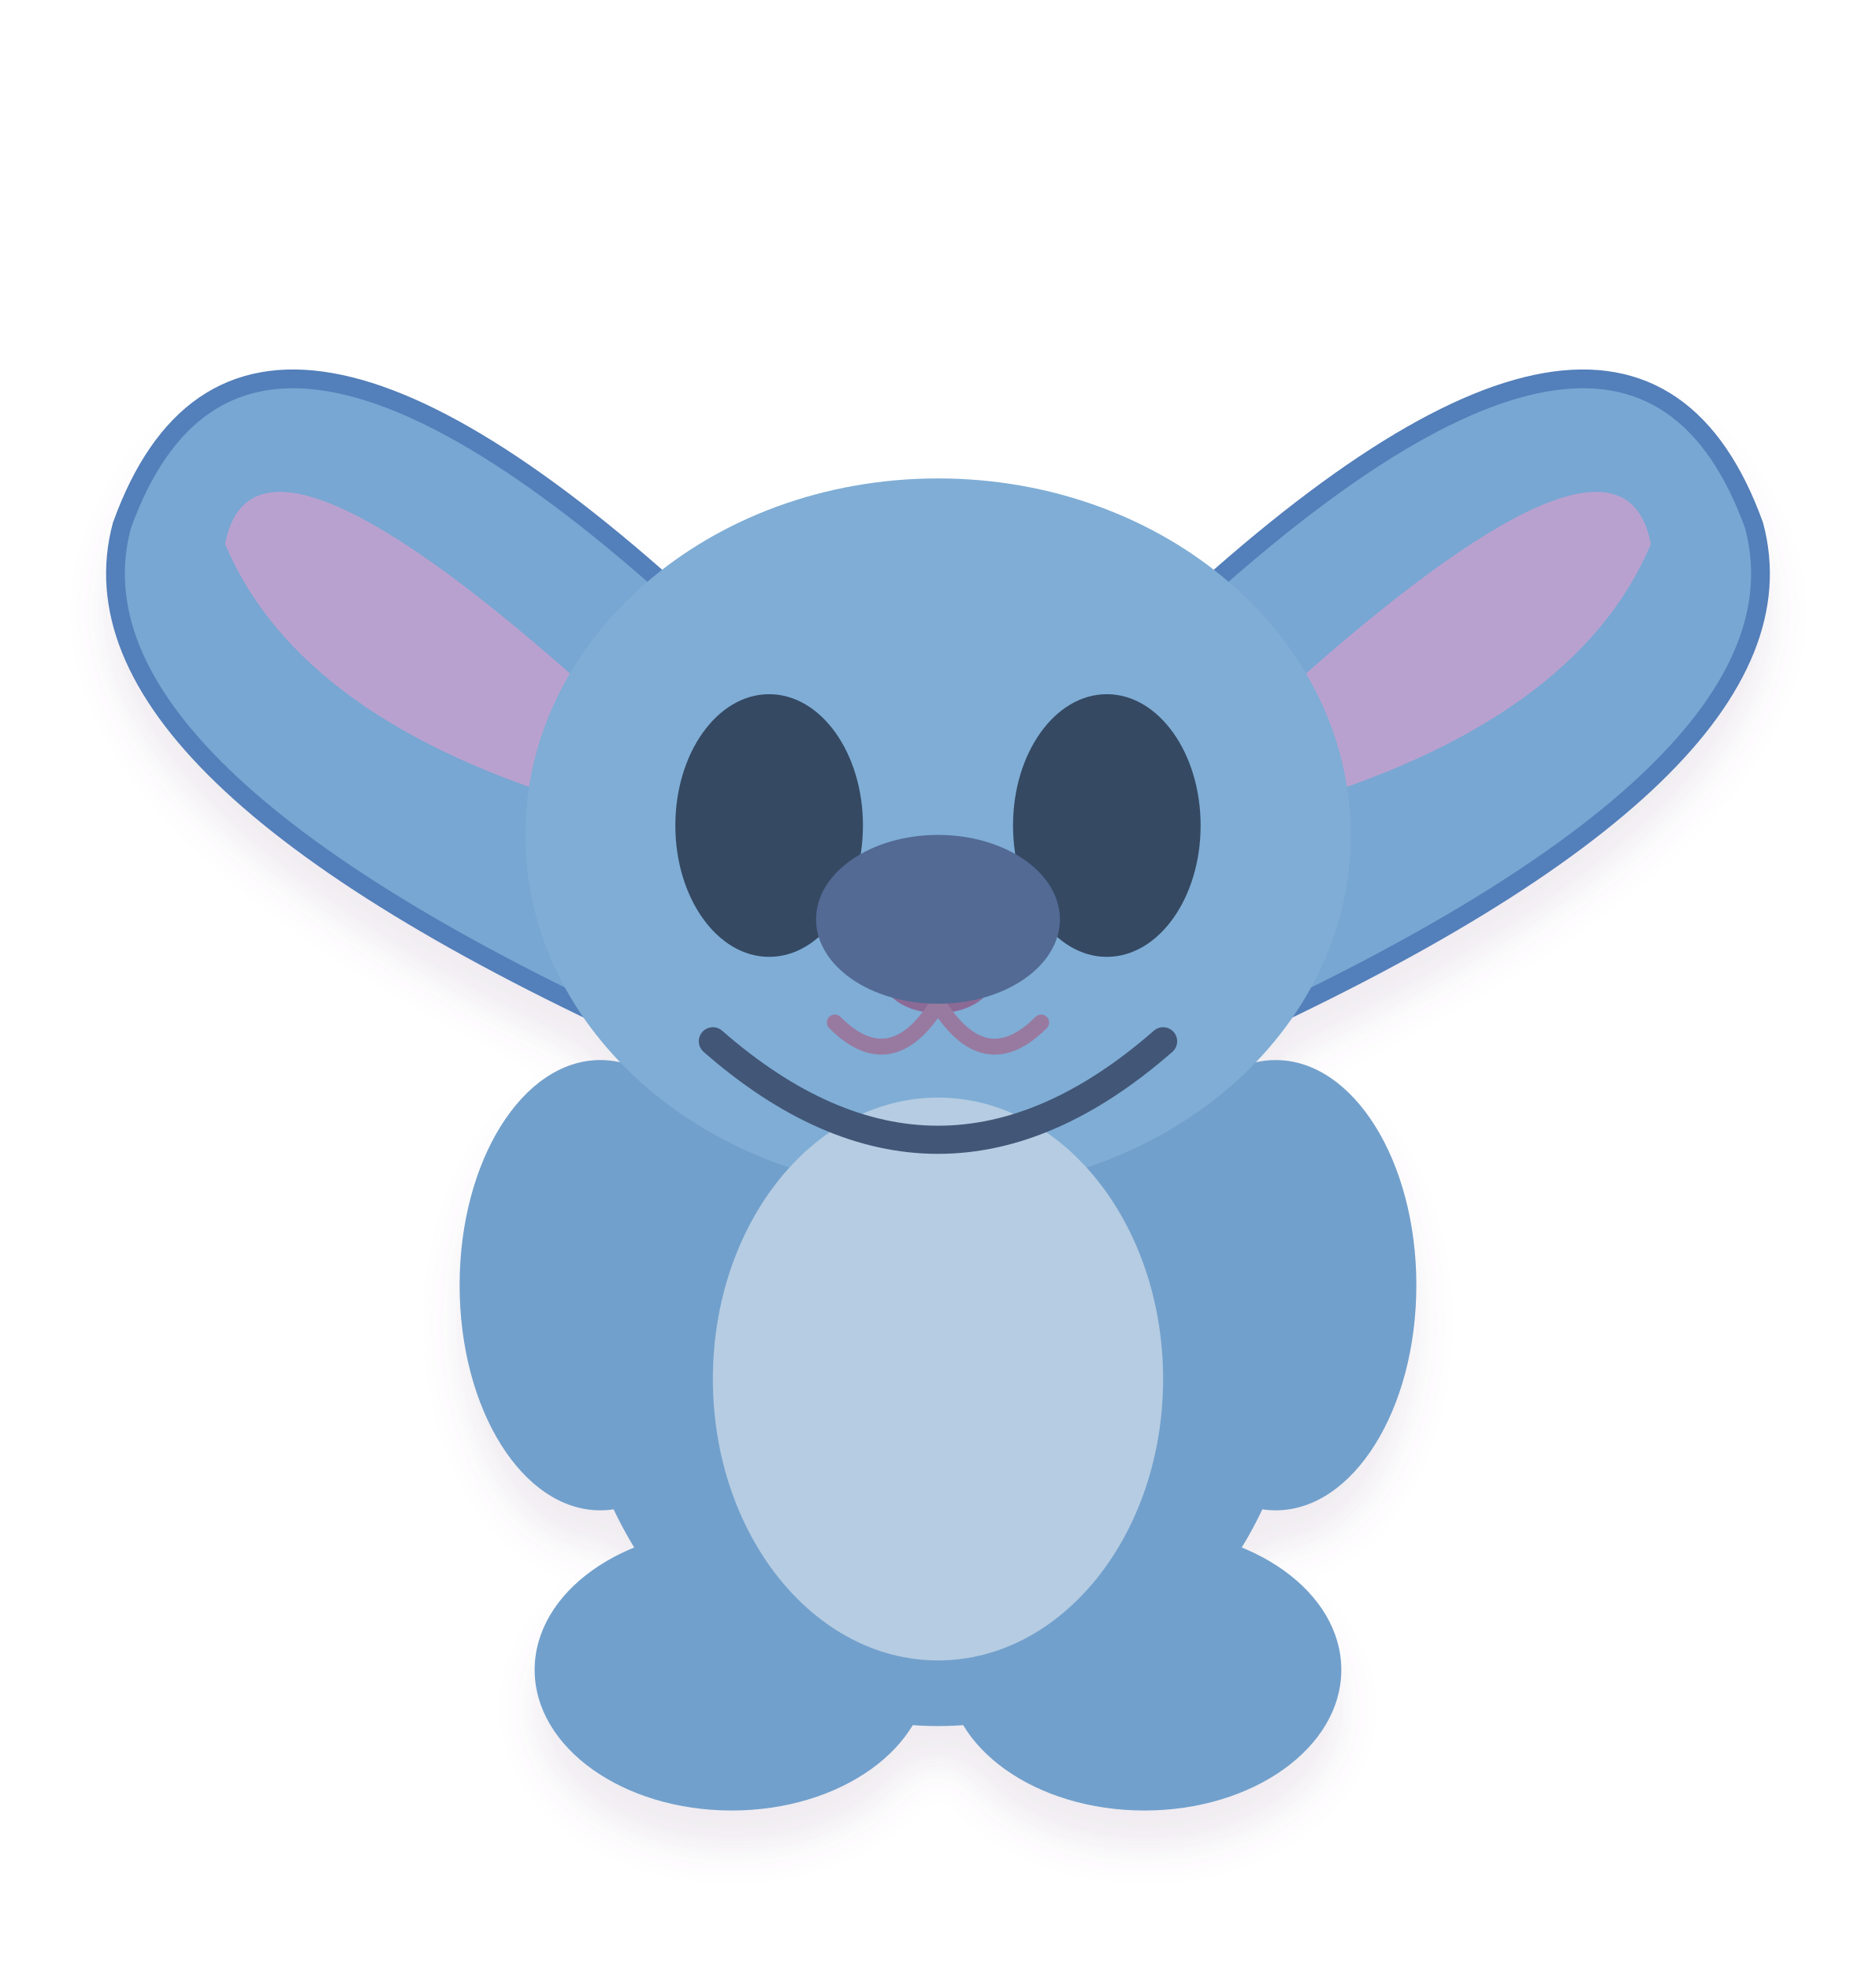
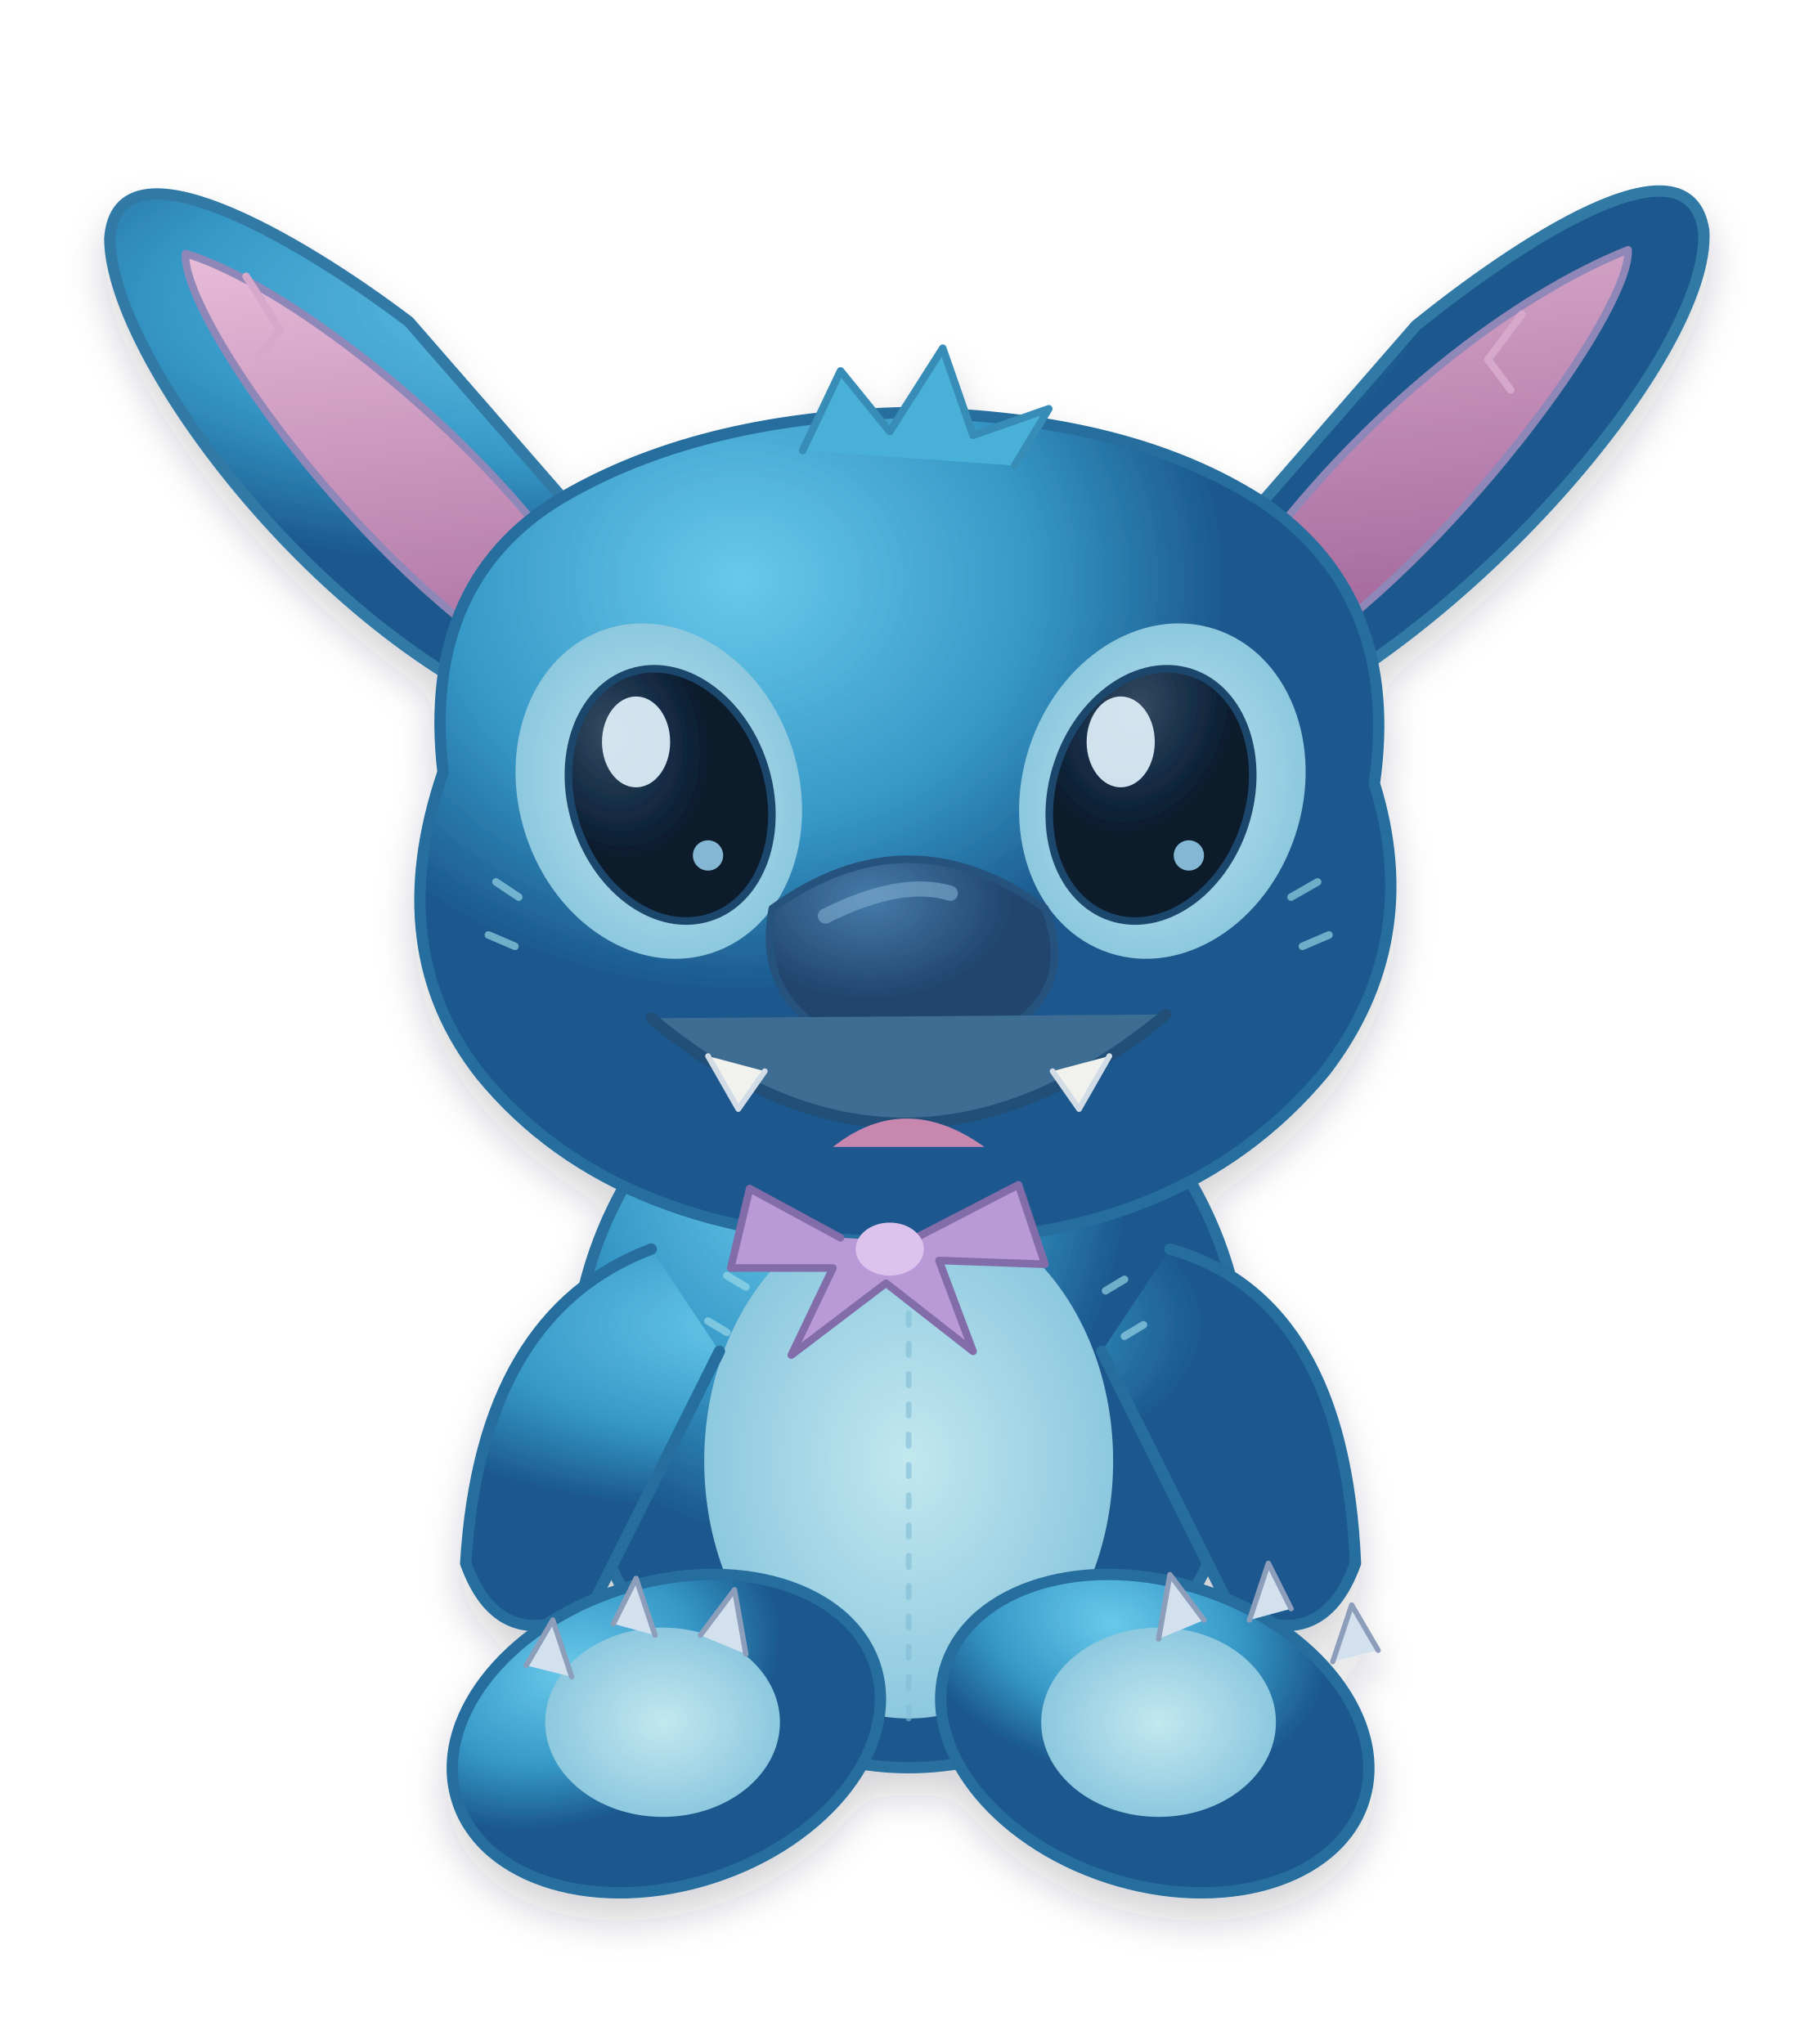
- <svg xmlns="http://www.w3.org/2000/svg" viewBox="0 0 200 210">
+ <svg xmlns="http://www.w3.org/2000/svg" width="480" height="540" viewBox="0 0 480 540" role="img" aria-label="Blue Stitch plush collectible">
  <defs>
-     <filter id="soft">
-       <feDropShadow dx="0" dy="4" stdDeviation="2" flood-color="#806087" flood-opacity=".12" />
+     <radialGradient id="fur" cx=".33" cy=".2">
+       <stop stop-color="#69c9ea" />
+       <stop offset=".6" stop-color="#3698c7" />
+       <stop offset="1" stop-color="#1b588d" />
+     </radialGradient>
+     <radialGradient id="pale">
+       <stop stop-color="#c2e8ef" />
+       <stop offset="1" stop-color="#8dc8df" />
+     </radialGradient>
+     <linearGradient id="ear" x2=".4" y2="1">
+       <stop stop-color="#e8bdd9" />
+       <stop offset="1" stop-color="#a76b9f" />
+     </linearGradient>
+     <radialGradient id="eye" cx=".3" cy=".2">
+       <stop stop-color="#354b62" />
+       <stop offset=".6" stop-color="#142c45" />
+       <stop offset="1" stop-color="#0c1b2b" />
+     </radialGradient>
+     <radialGradient id="nose" cx=".35" cy=".2">
+       <stop stop-color="#467ba9" />
+       <stop offset="1" stop-color="#21456e" />
+     </radialGradient>
+     <filter id="shadow">
+       <feDropShadow dx="0" dy="6" stdDeviation="5" flood-color="#302440" flood-opacity=".2" />
    </filter>
  </defs>
-   <g filter="url(#soft)">
-     <path d="M76 67Q26 20 13 56q-7 26 57 55Z" fill="#77a7d2" stroke="#527fba" stroke-width="2" stroke-linecap="round" stroke-linejoin="round" />
-     <path d="M124 67q50-47 63-11 7 26-57 55Z" fill="#78a7d3" stroke="#527fba" stroke-width="2" stroke-linecap="round" stroke-linejoin="round" />
-     <path d="M61 72Q27 42 24 58q8 19 39 28Z" fill="#b9a1cf" stroke="none" stroke-width="2" stroke-linecap="round" stroke-linejoin="round" />
-     <path d="M139 72q34-30 37-14-8 19-39 28Z" fill="#b9a1cf" stroke="none" stroke-width="2" stroke-linecap="round" stroke-linejoin="round" />
-     <ellipse cx="100" cy="141" rx="39" ry="43" fill="#72a0cc" />
-     <ellipse cx="64" cy="137" rx="15" ry="24" fill="#72a0cc" />
-     <ellipse cx="136" cy="137" rx="15" ry="24" fill="#72a0cc" />
-     <ellipse cx="78" cy="178" rx="21" ry="15" fill="#72a0cc" />
-     <ellipse cx="122" cy="178" rx="21" ry="15" fill="#72a0cc" />
-     <ellipse cx="100" cy="89" rx="44" ry="38" fill="#7fadd5" />
-     <ellipse cx="82" cy="93" rx="4.4" ry="4.4" fill="#42364e" />
-     <ellipse cx="118" cy="93" rx="4.4" ry="4.4" fill="#42364e" />
-     <ellipse cx="81" cy="92" rx="1.2" ry="1.2" fill="#fff7ff" />
-     <ellipse cx="117" cy="92" rx="1.2" ry="1.2" fill="#fff7ff" />
-     <ellipse cx="100" cy="104" rx="6" ry="4" fill="#8c6b96" />
-     <path d="M100 107q-5 8-11 2m11-2q5 8 11 2" fill="none" stroke="#987aa1" stroke-width="1.7" stroke-linecap="round" stroke-linejoin="round" />
-     <ellipse cx="100" cy="147" rx="24" ry="30" fill="#b5cce2" />
-     <ellipse cx="82" cy="88" rx="10" ry="14" fill="#344963" />
-     <ellipse cx="118" cy="88" rx="10" ry="14" fill="#344963" />
-     <ellipse cx="100" cy="98" rx="13" ry="9" fill="#536b94" />
-     <path d="M76 111q24 21 48 0" fill="none" stroke="#425777" stroke-width="3" stroke-linecap="round" stroke-linejoin="round" />
+   <g filter="url(#shadow)" stroke-linecap="round" stroke-linejoin="round">
+     <path d="M153 194C91 177 29 96 29 63 31 35 79 63 108 85L162 147M326 195C387 170 452 93 450 61 446 34 400 65 374 86l-54 62" fill="url(#fur)" stroke="#337aa6" stroke-width="3" />
+     <path d="M142 178C96 151 48 84 49 67 73 74 122 110 151 151M339 176c44-28 92-94 91-110-30 12-70 42-101 85" fill="url(#ear)" stroke="#8e87b8" stroke-width="2" />
+     <path d="m65 73 9 14-6 8m334-12-9 12 6 8" fill="none" stroke="#d6a8cc" stroke-width="2" />
+     <ellipse cx="240" cy="367" rx="89" ry="100" fill="url(#fur)" stroke="#2b6f9f" stroke-width="3" />
+     <ellipse cx="240" cy="386" rx="54" ry="68" fill="url(#pale)" />
+     <path d="M172 330q-45 17-49 83 9 25 33 12l34-68m119-27q46 13 49 83-9 25-33 12l-34-68" fill="url(#fur)" stroke="#286e9d" stroke-width="3" />
+     <ellipse cx="176" cy="458" rx="58" ry="40" transform="rotate(-18 176 458)" fill="url(#fur)" stroke="#286e9d" stroke-width="3" />
+     <ellipse cx="305" cy="458" rx="58" ry="40" transform="rotate(18 305 458)" fill="url(#fur)" stroke="#286e9d" stroke-width="3" />
+     <ellipse cx="175" cy="455" rx="31" ry="25" fill="url(#pale)" />
+     <ellipse cx="306" cy="455" rx="31" ry="25" fill="url(#pale)" />
+     <path d="m139 440 7-12 5 15m11-14 6-12 5 15m12 0 9-12 3 17m109-4 3-17 9 12m12 0 5-15 6 12m11 14 5-15 7 12" fill="#d3e0ee" stroke="#8d9ebb" stroke-width="1.4" />
+     <path d="M117 204q-6-52 34-74 36-20 89-21 59 1 94 24 36 25 29 74 13 42-13 76-38 46-111 45-76 0-112-44-26-33-10-80Z" fill="url(#fur)" stroke="#286e9d" stroke-width="3" />
+     <path d="m212 119 10-21 13 16 14-22 8 23 20-7-9 15" fill="#4ab0d7" stroke="#378db7" stroke-width="2" />
+     <ellipse cx="174" cy="209" rx="37" ry="45" transform="rotate(-18 174 209)" fill="url(#pale)" />
+     <ellipse cx="307" cy="209" rx="37" ry="45" transform="rotate(18 307 209)" fill="url(#pale)" />
+     <ellipse cx="177" cy="210" rx="26" ry="34" transform="rotate(-18 177 210)" fill="url(#eye)" stroke="#1e466c" stroke-width="2" />
+     <ellipse cx="304" cy="210" rx="26" ry="34" transform="rotate(18 304 210)" fill="url(#eye)" stroke="#1e466c" stroke-width="2" />
+     <ellipse cx="168" cy="196" rx="9" ry="12" fill="#e4f5ff" opacity=".9" />
+     <ellipse cx="296" cy="196" rx="9" ry="12" fill="#e4f5ff" opacity=".9" />
+     <circle cx="187" cy="226" r="4" fill="#83b7d4" />
+     <circle cx="314" cy="226" r="4" fill="#83b7d4" />
+     <path d="M204 240q36-26 72 0 9 23-14 34-24 12-45-2-17-11-13-32Z" fill="url(#nose)" stroke="#27527d" stroke-width="2" />
+     <path d="m218 242q20-10 33-6" fill="none" stroke="#7fadd1" stroke-opacity=".6" stroke-width="4" />
+     <path d="m172 269q67 56 136-1" fill="#3e6d92" stroke="#204f78" stroke-width="3" />
+     <path d="m187 279 8 14 7-10m76 0 7 10 8-14" fill="#f1f2ed" stroke="#d2dce7" stroke-width="1.5" />
+     <path d="m220 303q19-15 40 0" fill="#c787af" />
+     <path d="m131 233 6 4m-8 10 7 3m212-17-7 4m10 10-7 3m-152 87 5 3m-10 9 5 3m105-14-5 3m10 9-5 3" stroke="#9ddbea" stroke-opacity=".65" stroke-width="2" />
+     <path d="M240 331v125" stroke="#80bdd6" stroke-width="1.5" stroke-dasharray="3 5" opacity=".6" />
+     <path d="m222 327-24-13-5 21 27 0-11 23 25-19 23 18-9-24 28 1-7-21-29 15" fill="#b99ad6" stroke="#826ca9" stroke-width="2" />
+     <ellipse cx="235" cy="330" rx="9" ry="7" fill="#dcc2ed" />
  </g>
</svg>
